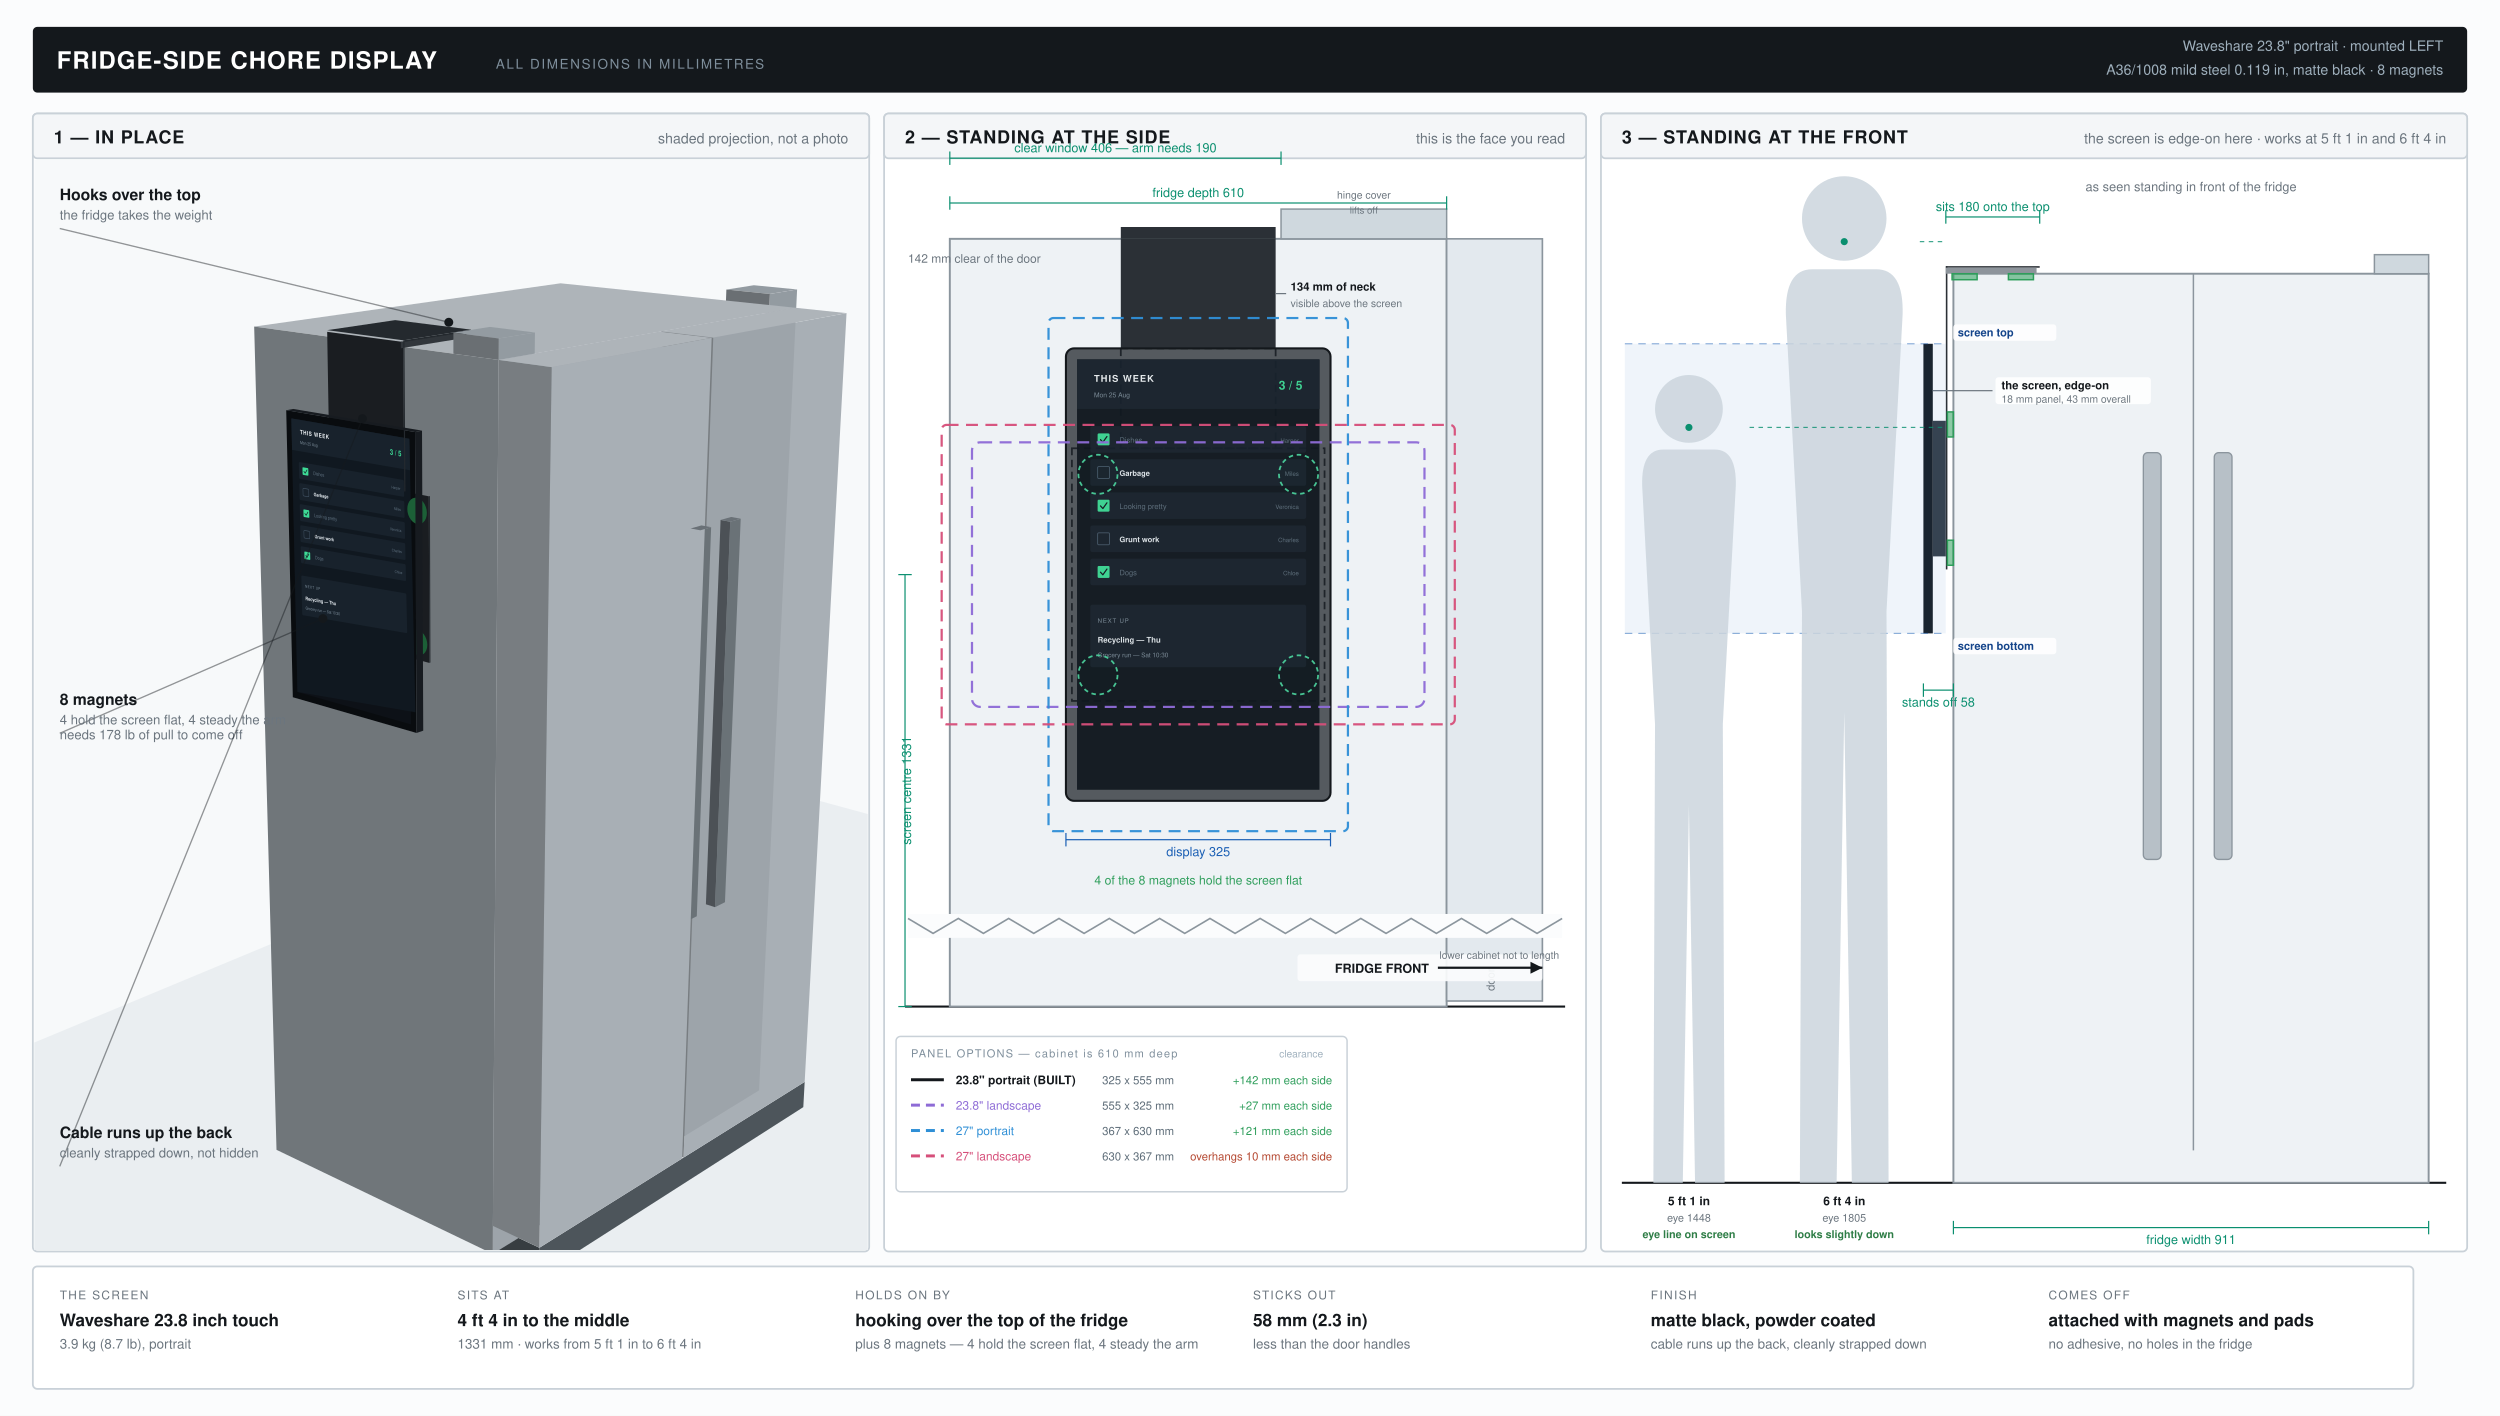
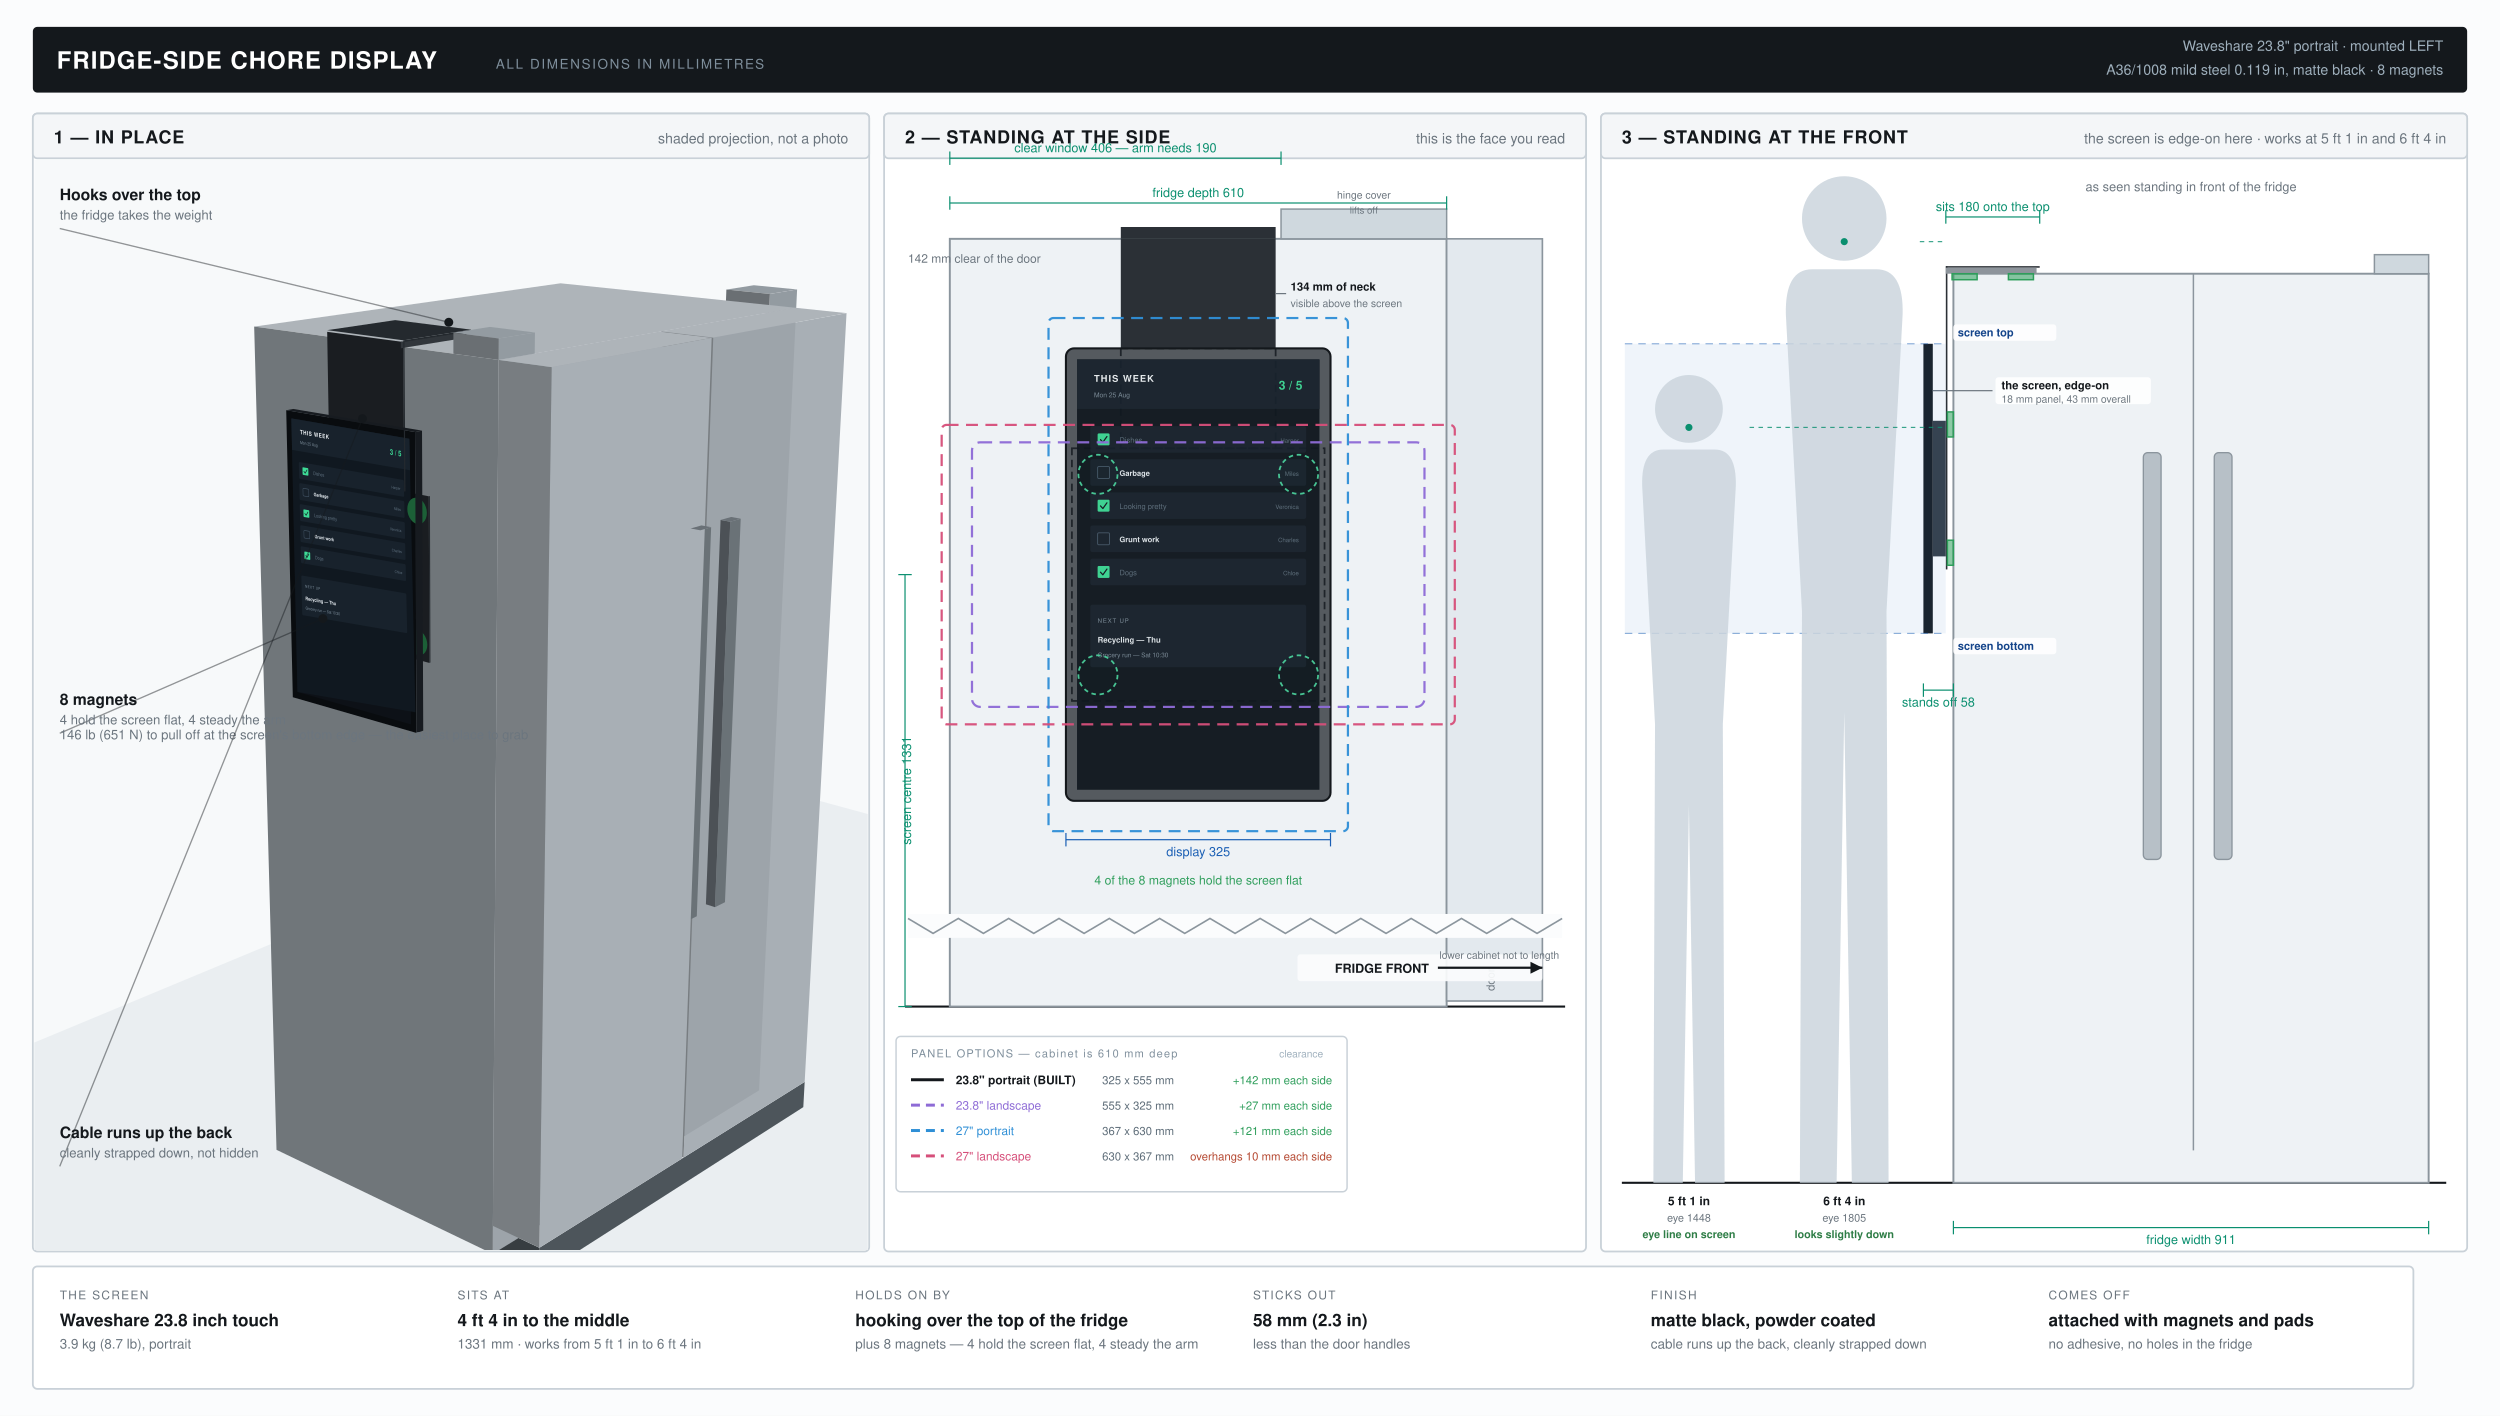
<svg xmlns="http://www.w3.org/2000/svg" width="1674" height="948" viewBox="0 0 1674 948">
  <rect width="1674" height="948" fill="#fbfcfd" />
  <rect x="22" y="18" width="1630" height="44" fill="#14181c" rx="3" />
  <text x="38.00" y="46.00" font-family="Helvetica,Arial,sans-serif" font-size="16.00" text-anchor="start" fill="#ffffff" font-weight="bold" letter-spacing="0.7">FRIDGE-SIDE CHORE DISPLAY</text>
  <text x="1636.00" y="34.00" font-family="Helvetica,Arial,sans-serif" font-size="9.50" text-anchor="end" fill="#9fb0bd" font-weight="normal">Waveshare 23.8" portrait  ·  mounted LEFT</text>
  <text x="1636.00" y="50.00" font-family="Helvetica,Arial,sans-serif" font-size="9.50" text-anchor="end" fill="#9fb0bd" font-weight="normal">A36/1008 mild steel 0.119 in, matte black  ·  8 magnets</text>
  <text x="332.00" y="46.00" font-family="Helvetica,Arial,sans-serif" font-size="9.00" text-anchor="start" fill="#7f8f9c" font-weight="normal" letter-spacing="1.1">ALL DIMENSIONS IN MILLIMETRES</text>
  <rect x="592.0" y="76.0" width="470.0" height="762.0" fill="#ffffff" stroke="#c9d1d8" stroke-width="1.2" rx="3" />
  <rect x="592.0" y="76.0" width="470.0" height="30" fill="#f4f6f8" stroke="#c9d1d8" stroke-width="1.2" rx="3" />
  <text x="606.00" y="96.00" font-family="Helvetica,Arial,sans-serif" font-size="12.00" text-anchor="start" fill="#14181c" font-weight="bold" letter-spacing="0.6">2 — STANDING AT THE SIDE</text>
  <text x="1048.00" y="96.00" font-family="Helvetica,Arial,sans-serif" font-size="9.50" text-anchor="end" fill="#6b757e" font-weight="normal">this is the face you read</text>
  <line x1="606.0" y1="674.0" x2="1048.0" y2="674.0" stroke="#14181c" stroke-width="1.4" />
  <rect x="636.00" y="159.93" width="332.67" height="514.07" fill="#eef2f5" stroke="#8b959d" stroke-width="1.3" />
  <rect x="968.67" y="159.93" width="64.11" height="510.35" fill="#e3e9ee" stroke="#8b959d" stroke-width="1.1" />
  <text x="1000.72" y="656.00" font-family="Helvetica,Arial,sans-serif" font-size="7.50" text-anchor="middle" fill="#6b757e" font-weight="normal" transform="rotate(-90.00 1000.72 656.00)">door</text>
  <rect x="857.78" y="140.00" width="110.89" height="19.93" fill="#cfd8de" stroke="#8b959d" stroke-width="1" />
  <text x="913.22" y="133.00" font-family="Helvetica,Arial,sans-serif" font-size="7.00" text-anchor="middle" fill="#6b757e" font-weight="normal">hinge cover</text>
  <text x="913.22" y="143.00" font-family="Helvetica,Arial,sans-serif" font-size="6.40" text-anchor="middle" fill="#6b757e" font-weight="normal">lifts off</text>
  <line x1="636.00" y1="105.93" x2="857.78" y2="105.93" stroke="#0a8f6f" stroke-width="0.8" />
  <line x1="636.00" y1="101.43" x2="636.00" y2="110.43" stroke="#0a8f6f" stroke-width="0.8" />
  <line x1="857.78" y1="101.43" x2="857.78" y2="110.43" stroke="#0a8f6f" stroke-width="0.8" />
  <text x="746.89" y="101.93" font-family="Helvetica,Arial,sans-serif" font-size="8.50" text-anchor="middle" fill="#0a8f6f" font-weight="normal">clear window 406 — arm needs 190</text>
  <rect x="868.8" y="639.0" width="164" height="18" fill="#fbfcfd" fill-opacity="0.92" rx="2" />
  <line x1="962.8" y1="648.0" x2="1032.8" y2="648.0" stroke="#14181c" stroke-width="1.5" />
  <path d="M1032.8,648.0 l-8.0,-4 l0,8 z" fill="#14181c" />
  <text x="956.77" y="651.40" font-family="Helvetica,Arial,sans-serif" font-size="8.40" text-anchor="end" fill="#14181c" font-weight="700">FRIDGE FRONT</text>
  <rect x="750.49" y="152.00" width="103.68" height="7.93" fill="#2b3036" />
  <rect x="750.49" y="233.26" width="103.68" height="66.91" fill="none" stroke="#2b3036" stroke-width="1.2" stroke-dasharray="5 3" />
  <rect x="750.49" y="159.93" width="103.68" height="73.34" fill="#2b3036" />
  <line x1="854.2" y1="196.6" x2="861.2" y2="196.6" stroke="#6b757e" stroke-width="0.8" />
  <text x="864.17" y="194.59" font-family="Helvetica,Arial,sans-serif" font-size="7.60" text-anchor="start" fill="#14181c" font-weight="700">134 mm of neck</text>
  <text x="864.17" y="205.59" font-family="Helvetica,Arial,sans-serif" font-size="7.00" text-anchor="start" fill="#6b757e" font-weight="normal">visible above the screen</text>
  <rect x="717.75" y="300.17" width="169.17" height="169.17" fill="none" stroke="#2b3036" stroke-width="1.2" stroke-dasharray="5 3" />
  <circle cx="735.2" cy="451.9" r="13.1" fill="#2e9e5b" fill-opacity="0.30" stroke="#2e9e5b" stroke-width="1.3" />
  <circle cx="869.5" cy="451.9" r="13.1" fill="#2e9e5b" fill-opacity="0.30" stroke="#2e9e5b" stroke-width="1.3" />
  <circle cx="735.2" cy="317.6" r="13.1" fill="#2e9e5b" fill-opacity="0.30" stroke="#2e9e5b" stroke-width="1.3" />
  <circle cx="869.5" cy="317.6" r="13.1" fill="#2e9e5b" fill-opacity="0.30" stroke="#2e9e5b" stroke-width="1.3" />
  <rect x="713.75" y="233.26" width="177.16" height="302.99" rx="5.5" fill="#1b2026" fill-opacity="0.72" stroke="#14181c" stroke-width="1.4" />
  <g transform="translate(721.17 240.68) scale(0.54571)" opacity="0.92">
    <rect x="0" y="0" width="297.46" height="528.04" fill="#101820" />
    <rect x="0" y="0" width="297.46" height="60.72" fill="#18222c" />
    <text x="20.82" y="27.46" font-family="Helvetica,Arial,sans-serif" font-size="11.50" text-anchor="start" fill="#f2f6f9" font-weight="bold" letter-spacing="1.2">THIS WEEK</text>
    <text x="20.82" y="46.47" font-family="Helvetica,Arial,sans-serif" font-size="8.20" text-anchor="start" fill="#7f909e" font-weight="normal">Mon 25 Aug</text>
    <text x="276.64" y="36.96" font-family="Helvetica,Arial,sans-serif" font-size="15.00" text-anchor="end" fill="#3ddc97" font-weight="bold">3 / 5</text>
    <rect x="16.36" y="81.85" width="264.74" height="32.53" rx="2.40" fill="#18222c" />
    <rect x="25.28" y="90.79" width="14.64" height="14.64" rx="1.40" fill="#3ddc97" />
    <path d="M 28.80 98.40 L 31.72 101.62 L 36.70 94.60" stroke="#101820" stroke-width="1.50" fill="none" stroke-linecap="round" stroke-linejoin="round" />
    <text x="52.06" y="102.18" font-family="Helvetica,Arial,sans-serif" font-size="9.20" text-anchor="start" fill="#5d6f7e" font-weight="normal">Dishes</text>
    <text x="272.18" y="102.18" font-family="Helvetica,Arial,sans-serif" font-size="7.40" text-anchor="end" fill="#5d6f7e" font-weight="normal">Harper</text>
    <rect x="16.36" y="122.51" width="264.74" height="32.53" rx="2.40" fill="#18222c" />
    <rect x="25.28" y="131.45" width="14.64" height="14.64" rx="1.40" fill="none" stroke="#46586a" stroke-width="1.10" />
    <text x="52.06" y="142.83" font-family="Helvetica,Arial,sans-serif" font-size="9.20" text-anchor="start" fill="#e8eef3" font-weight="bold">Garbage</text>
    <text x="272.18" y="142.83" font-family="Helvetica,Arial,sans-serif" font-size="7.40" text-anchor="end" fill="#5d6f7e" font-weight="normal">Miles</text>
    <rect x="16.36" y="163.16" width="264.74" height="32.53" rx="2.40" fill="#18222c" />
    <rect x="25.28" y="172.11" width="14.64" height="14.64" rx="1.40" fill="#3ddc97" />
    <path d="M 28.80 179.72 L 31.72 182.94 L 36.70 175.92" stroke="#101820" stroke-width="1.50" fill="none" stroke-linecap="round" stroke-linejoin="round" />
    <text x="52.06" y="183.49" font-family="Helvetica,Arial,sans-serif" font-size="9.20" text-anchor="start" fill="#5d6f7e" font-weight="normal">Looking pretty</text>
    <text x="272.18" y="183.49" font-family="Helvetica,Arial,sans-serif" font-size="7.40" text-anchor="end" fill="#5d6f7e" font-weight="normal">Veronica</text>
    <rect x="16.36" y="203.82" width="264.74" height="32.53" rx="2.40" fill="#18222c" />
    <rect x="25.28" y="212.77" width="14.64" height="14.64" rx="1.40" fill="none" stroke="#46586a" stroke-width="1.10" />
    <text x="52.06" y="224.15" font-family="Helvetica,Arial,sans-serif" font-size="9.20" text-anchor="start" fill="#e8eef3" font-weight="bold">Grunt work</text>
    <text x="272.18" y="224.15" font-family="Helvetica,Arial,sans-serif" font-size="7.40" text-anchor="end" fill="#5d6f7e" font-weight="normal">Charles</text>
    <rect x="16.36" y="244.48" width="264.74" height="32.53" rx="2.40" fill="#18222c" />
    <rect x="25.28" y="253.43" width="14.64" height="14.64" rx="1.40" fill="#3ddc97" />
    <path d="M 28.80 261.04 L 31.72 264.26 L 36.70 257.23" stroke="#101820" stroke-width="1.50" fill="none" stroke-linecap="round" stroke-linejoin="round" />
    <text x="52.06" y="264.81" font-family="Helvetica,Arial,sans-serif" font-size="9.20" text-anchor="start" fill="#5d6f7e" font-weight="normal">Dogs</text>
    <text x="272.18" y="264.81" font-family="Helvetica,Arial,sans-serif" font-size="7.40" text-anchor="end" fill="#5d6f7e" font-weight="normal">Chloe</text>
    <rect x="16.36" y="300.98" width="264.74" height="76.57" rx="2.40" fill="#18222c" />
    <text x="25.28" y="323.16" font-family="Helvetica,Arial,sans-serif" font-size="7.40" text-anchor="start" fill="#7f909e" font-weight="normal" letter-spacing="1">NEXT UP</text>
    <text x="25.28" y="347.45" font-family="Helvetica,Arial,sans-serif" font-size="9.60" text-anchor="start" fill="#e8eef3" font-weight="bold">Recycling — Thu</text>
    <text x="25.28" y="365.40" font-family="Helvetica,Arial,sans-serif" font-size="7.80" text-anchor="start" fill="#7f909e" font-weight="normal">Grocery run — Sat 10:30</text>
  </g>
  <rect x="650.84" y="296.18" width="302.99" height="177.16" rx="5.5" fill="none" stroke="#8e6bd6" stroke-width="1.5" stroke-dasharray="8 5" opacity="0.95" />
  <rect x="702.09" y="212.96" width="200.49" height="343.59" rx="3.3" fill="none" stroke="#2f8fd6" stroke-width="1.5" stroke-dasharray="8 5" opacity="0.95" />
  <rect x="630.54" y="284.51" width="343.59" height="200.49" rx="3.3" fill="none" stroke="#d64f7a" stroke-width="1.5" stroke-dasharray="8 5" opacity="0.95" />
  <rect x="600.0" y="694.0" width="302" height="104" fill="#ffffff" fill-opacity="0.95" stroke="#c9d1d8" stroke-width="1" rx="3" />
  <text x="886.00" y="708.00" font-family="Helvetica,Arial,sans-serif" font-size="6.80" text-anchor="end" fill="#9fb0bd" font-weight="normal">clearance</text>
  <text x="610.00" y="708.00" font-family="Helvetica,Arial,sans-serif" font-size="7.40" text-anchor="start" fill="#7f8f9c" font-weight="normal" letter-spacing="0.8">PANEL OPTIONS — cabinet is 610 mm deep</text>
  <line x1="610.0" y1="723.0" x2="632.0" y2="723.0" stroke="#14181c" stroke-width="2" />
  <text x="640.00" y="726.00" font-family="Helvetica,Arial,sans-serif" font-size="8.00" text-anchor="start" fill="#14181c" font-weight="700">23.8" portrait  (BUILT)</text>
  <text x="738.00" y="726.00" font-family="Helvetica,Arial,sans-serif" font-size="7.60" text-anchor="start" fill="#5c6b77" font-weight="normal">325 x 555 mm</text>
  <text x="892.00" y="726.00" font-family="Helvetica,Arial,sans-serif" font-size="7.60" text-anchor="end" fill="#2e9e5b" font-weight="normal">+142 mm each side</text>
  <line x1="610.0" y1="740.0" x2="632.0" y2="740.0" stroke="#8e6bd6" stroke-width="2" stroke-dasharray="6 4" />
  <text x="640.00" y="743.00" font-family="Helvetica,Arial,sans-serif" font-size="8.00" text-anchor="start" fill="#8e6bd6" font-weight="400">23.8" landscape</text>
  <text x="738.00" y="743.00" font-family="Helvetica,Arial,sans-serif" font-size="7.60" text-anchor="start" fill="#5c6b77" font-weight="normal">555 x 325 mm</text>
  <text x="892.00" y="743.00" font-family="Helvetica,Arial,sans-serif" font-size="7.60" text-anchor="end" fill="#2e9e5b" font-weight="normal">+27 mm each side</text>
  <line x1="610.0" y1="757.0" x2="632.0" y2="757.0" stroke="#2f8fd6" stroke-width="2" stroke-dasharray="6 4" />
  <text x="640.00" y="760.00" font-family="Helvetica,Arial,sans-serif" font-size="8.00" text-anchor="start" fill="#2f8fd6" font-weight="400">27" portrait</text>
  <text x="738.00" y="760.00" font-family="Helvetica,Arial,sans-serif" font-size="7.60" text-anchor="start" fill="#5c6b77" font-weight="normal">367 x 630 mm</text>
  <text x="892.00" y="760.00" font-family="Helvetica,Arial,sans-serif" font-size="7.60" text-anchor="end" fill="#2e9e5b" font-weight="normal">+121 mm each side</text>
  <line x1="610.0" y1="774.0" x2="632.0" y2="774.0" stroke="#d64f7a" stroke-width="2" stroke-dasharray="6 4" />
  <text x="640.00" y="777.00" font-family="Helvetica,Arial,sans-serif" font-size="8.00" text-anchor="start" fill="#d64f7a" font-weight="400">27" landscape</text>
  <text x="738.00" y="777.00" font-family="Helvetica,Arial,sans-serif" font-size="7.60" text-anchor="start" fill="#5c6b77" font-weight="normal">630 x 367 mm</text>
  <text x="892.00" y="777.00" font-family="Helvetica,Arial,sans-serif" font-size="7.60" text-anchor="end" fill="#b4462f" font-weight="normal">overhangs 10 mm each side</text>
  <rect x="608.0" y="612.0" width="438.0" height="16.0" fill="#fbfcfd" />
  <path d="M608.0,615.0 L624.8,625.0 L641.7,615.0 L658.5,625.0 L675.4,615.0 L692.2,625.0 L709.1,615.0 L725.9,625.0 L742.8,615.0 L759.6,625.0 L776.5,615.0 L793.3,625.0 L810.2,615.0 L827.0,625.0 L843.8,615.0 L860.7,625.0 L877.5,615.0 L894.4,625.0 L911.2,615.0 L928.1,625.0 L944.9,615.0 L961.8,625.0 L978.6,615.0 L995.5,625.0 L1012.3,615.0 L1029.2,625.0 L1046.0,615.0" fill="none" stroke="#8b959d" stroke-width="1.1" />
  <text x="1044.00" y="642.00" font-family="Helvetica,Arial,sans-serif" font-size="6.90" text-anchor="end" fill="#6b757e" font-weight="normal">lower cabinet not to length</text>
  <circle cx="735.2" cy="451.9" r="13.1" fill="none" stroke="#4dd6a0" stroke-width="1.2" stroke-dasharray="3 2.5" opacity="0.9" />
  <circle cx="869.5" cy="451.9" r="13.1" fill="none" stroke="#4dd6a0" stroke-width="1.2" stroke-dasharray="3 2.5" opacity="0.9" />
  <circle cx="735.2" cy="317.6" r="13.1" fill="none" stroke="#4dd6a0" stroke-width="1.2" stroke-dasharray="3 2.5" opacity="0.9" />
  <circle cx="869.5" cy="317.6" r="13.1" fill="none" stroke="#4dd6a0" stroke-width="1.2" stroke-dasharray="3 2.5" opacity="0.9" />
  <text x="802.33" y="592.26" font-family="Helvetica,Arial,sans-serif" font-size="8.20" text-anchor="middle" fill="#2e9e5b" font-weight="normal">4 of the 8 magnets hold the screen flat</text>
  <line x1="606.00" y1="384.76" x2="606.00" y2="674.00" stroke="#0a8f6f" stroke-width="0.8" />
  <line x1="601.50" y1="384.76" x2="610.50" y2="384.76" stroke="#0a8f6f" stroke-width="0.8" />
  <line x1="601.50" y1="674.00" x2="610.50" y2="674.00" stroke="#0a8f6f" stroke-width="0.8" />
  <text x="610.00" y="529.38" font-family="Helvetica,Arial,sans-serif" font-size="8.50" text-anchor="middle" fill="#0a8f6f" font-weight="normal" transform="rotate(-90.00 610.00 529.38)">screen centre 1331</text>
  <line x1="636.00" y1="135.93" x2="968.67" y2="135.93" stroke="#0a8f6f" stroke-width="0.8" />
  <line x1="636.00" y1="131.43" x2="636.00" y2="140.43" stroke="#0a8f6f" stroke-width="0.8" />
  <line x1="968.67" y1="131.43" x2="968.67" y2="140.43" stroke="#0a8f6f" stroke-width="0.8" />
  <text x="802.33" y="131.93" font-family="Helvetica,Arial,sans-serif" font-size="8.50" text-anchor="middle" fill="#0a8f6f" font-weight="normal">fridge depth 610</text>
  <line x1="713.75" y1="562.26" x2="890.91" y2="562.26" stroke="#1a5fb4" stroke-width="0.8" />
  <line x1="713.75" y1="557.76" x2="713.75" y2="566.76" stroke="#1a5fb4" stroke-width="0.8" />
  <line x1="890.91" y1="557.76" x2="890.91" y2="566.76" stroke="#1a5fb4" stroke-width="0.8" />
  <text x="802.33" y="573.26" font-family="Helvetica,Arial,sans-serif" font-size="8.50" text-anchor="middle" fill="#1a5fb4" font-weight="normal">display 325</text>
  <text x="608.00" y="175.93" font-family="Helvetica,Arial,sans-serif" font-size="8.00" text-anchor="start" fill="#6b757e" font-weight="normal">142 mm clear of the door</text>
  <rect x="1072.0" y="76.0" width="580.0" height="762.0" fill="#ffffff" stroke="#c9d1d8" stroke-width="1.2" rx="3" />
  <rect x="1072.0" y="76.0" width="580.0" height="30" fill="#f4f6f8" stroke="#c9d1d8" stroke-width="1.2" rx="3" />
  <text x="1086.00" y="96.00" font-family="Helvetica,Arial,sans-serif" font-size="12.00" text-anchor="start" fill="#14181c" font-weight="bold" letter-spacing="0.6">3 — STANDING AT THE FRONT</text>
  <text x="1638.00" y="96.00" font-family="Helvetica,Arial,sans-serif" font-size="9.50" text-anchor="end" fill="#6b757e" font-weight="normal">the screen is edge-on here · works at 5 ft 1 in and 6 ft 4 in</text>
  <line x1="1086.0" y1="792.0" x2="1638.0" y2="792.0" stroke="#14181c" stroke-width="1.4" />
  <rect x="1308.00" y="183.28" width="318.22" height="608.72" fill="#eef2f5" stroke="#8b959d" stroke-width="1.3" />
  <line x1="1468.7" y1="183.3" x2="1468.7" y2="770.3" stroke="#8b959d" stroke-width="1" />
  <rect x="1435.18" y="303.09" width="11.87" height="272.39" rx="3" fill="#b7c0c7" stroke="#8b959d" stroke-width="0.9" />
  <rect x="1482.67" y="303.09" width="11.87" height="272.39" rx="3" fill="#b7c0c7" stroke="#8b959d" stroke-width="0.9" />
  <rect x="1589.90" y="170.53" width="36.32" height="12.75" fill="#cfd8de" stroke="#8b959d" stroke-width="1" />
  <rect x="1302.93" y="178.21" width="62.86" height="1.06" fill="#2b3036" />
  <rect x="1302.93" y="178.21" width="1.06" height="203.08" fill="#2b3036" />
  <rect x="1302.93" y="179.26" width="60.76" height="4.02" fill="#8d949b" />
  <rect x="1307.11" y="183.28" width="16.77" height="4.02" fill="#2e9e5b" fill-opacity="0.55" stroke="#2e9e5b" stroke-width="1" />
  <rect x="1344.83" y="183.28" width="16.77" height="4.02" fill="#2e9e5b" fill-opacity="0.55" stroke="#2e9e5b" stroke-width="1" />
  <rect x="1303.98" y="361.73" width="4.02" height="16.77" fill="#2e9e5b" fill-opacity="0.55" stroke="#2e9e5b" stroke-width="1" />
  <rect x="1303.98" y="275.82" width="4.02" height="16.77" fill="#2e9e5b" fill-opacity="0.55" stroke="#2e9e5b" stroke-width="1" />
  <rect x="1294.19" y="281.76" width="8.73" height="90.80" fill="#39414a" />
  <rect x="1287.91" y="230.21" width="6.29" height="193.90" fill="#1b2026" />
  <line x1="1294.2" y1="261.6" x2="1334.2" y2="261.6" stroke="#6b757e" stroke-width="0.8" />
  <rect x="1336.2" y="252.6" width="104" height="18" fill="#ffffff" fill-opacity="0.9" rx="2" />
  <text x="1340.19" y="260.64" font-family="Helvetica,Arial,sans-serif" font-size="7.60" text-anchor="start" fill="#14181c" font-weight="700">the screen, edge-on</text>
  <text x="1340.19" y="269.64" font-family="Helvetica,Arial,sans-serif" font-size="6.90" text-anchor="start" fill="#6b757e" font-weight="normal">18 mm panel, 43 mm overall</text>
  <line x1="1287.91" y1="462.11" x2="1308.00" y2="462.11" stroke="#0a8f6f" stroke-width="0.8" />
  <line x1="1287.91" y1="457.61" x2="1287.91" y2="466.61" stroke="#0a8f6f" stroke-width="0.8" />
  <line x1="1308.00" y1="457.61" x2="1308.00" y2="466.61" stroke="#0a8f6f" stroke-width="0.8" />
  <text x="1297.95" y="473.11" font-family="Helvetica,Arial,sans-serif" font-size="8.50" text-anchor="middle" fill="#0a8f6f" font-weight="normal">stands off 58</text>
  <line x1="1302.93" y1="145.28" x2="1365.79" y2="145.28" stroke="#0a8f6f" stroke-width="0.8" />
  <line x1="1302.93" y1="140.78" x2="1302.93" y2="149.78" stroke="#0a8f6f" stroke-width="0.8" />
  <line x1="1365.79" y1="140.78" x2="1365.79" y2="149.78" stroke="#0a8f6f" stroke-width="0.8" />
  <text x="1334.36" y="141.28" font-family="Helvetica,Arial,sans-serif" font-size="8.50" text-anchor="middle" fill="#0a8f6f" font-weight="normal">sits 180 onto the top</text>
  <line x1="1308.00" y1="822.00" x2="1626.22" y2="822.00" stroke="#0a8f6f" stroke-width="0.8" />
  <line x1="1308.00" y1="817.50" x2="1308.00" y2="826.50" stroke="#0a8f6f" stroke-width="0.8" />
  <line x1="1626.22" y1="817.50" x2="1626.22" y2="826.50" stroke="#0a8f6f" stroke-width="0.8" />
  <text x="1467.11" y="833.00" font-family="Helvetica,Arial,sans-serif" font-size="8.50" text-anchor="middle" fill="#0a8f6f" font-weight="normal">fridge width 911</text>
  <rect x="1088.0" y="230.2" width="214.9" height="193.9" fill="#1a5fb4" fill-opacity="0.07" />
  <line x1="1088.0" y1="230.2" x2="1302.9" y2="230.2" stroke="#1a5fb4" stroke-width="0.7" stroke-dasharray="5 4" opacity="0.55" />
  <line x1="1088.0" y1="424.1" x2="1302.9" y2="424.1" stroke="#1a5fb4" stroke-width="0.7" stroke-dasharray="5 4" opacity="0.55" />
  <rect x="1307.9" y="217.2" width="69" height="11" fill="#ffffff" fill-opacity="0.88" rx="2" />
  <text x="1310.93" y="225.21" font-family="Helvetica,Arial,sans-serif" font-size="7.40" text-anchor="start" fill="#14448a" font-weight="700">screen top</text>
  <rect x="1307.9" y="427.1" width="69" height="11" fill="#ffffff" fill-opacity="0.88" rx="2" />
  <text x="1310.93" y="435.11" font-family="Helvetica,Arial,sans-serif" font-size="7.40" text-anchor="start" fill="#14448a" font-weight="700">screen bottom</text>
  <g opacity="0.85">
    <circle cx="1234.9" cy="146.3" r="28.3" fill="#cbd5dd" />
    <path d="M 1195.8 210.6 Q 1195.1 180.3 1213.4 180.3 L 1256.4 180.3 Q 1274.8 180.3 1274.0 210.6 L 1263.2 409.4 L 1264.6 792.0 L 1240.0 792.0 L 1234.9 476.8 L 1229.8 792.0 L 1205.2 792.0 L 1206.6 409.4 Z" fill="#cbd5dd" />
  </g>
  <line x1="1285.5" y1="161.8" x2="1302.9" y2="161.8" stroke="#0a8f6f" stroke-width="0.8" stroke-dasharray="3 3" opacity="0.8" />
  <circle cx="1234.9" cy="161.8" r="2.4" fill="#0a8f6f" />
  <text x="1234.93" y="807.00" font-family="Helvetica,Arial,sans-serif" font-size="8.00" text-anchor="middle" fill="#14181c" font-weight="bold">6 ft 4 in</text>
  <text x="1234.93" y="818.00" font-family="Helvetica,Arial,sans-serif" font-size="7.20" text-anchor="middle" fill="#6b757e" font-weight="normal">eye 1805</text>
  <text x="1234.93" y="829.00" font-family="Helvetica,Arial,sans-serif" font-size="7.20" text-anchor="middle" fill="#2e7d46" font-weight="700">looks slightly down</text>
  <g opacity="0.85">
    <circle cx="1130.9" cy="273.8" r="22.7" fill="#cbd5dd" />
    <path d="M 1099.6 325.4 Q 1098.9 301.0 1113.7 301.0 L 1148.2 301.0 Q 1162.9 301.0 1162.3 325.4 L 1153.6 485.0 L 1154.8 792.0 L 1135.0 792.0 L 1130.9 539.1 L 1126.8 792.0 L 1107.1 792.0 L 1108.2 485.0 Z" fill="#cbd5dd" />
  </g>
  <line x1="1171.5" y1="286.2" x2="1302.9" y2="286.2" stroke="#0a8f6f" stroke-width="0.8" stroke-dasharray="3 3" opacity="0.8" />
  <circle cx="1130.9" cy="286.2" r="2.4" fill="#0a8f6f" />
  <text x="1130.93" y="807.00" font-family="Helvetica,Arial,sans-serif" font-size="8.00" text-anchor="middle" fill="#14181c" font-weight="bold">5 ft 1 in</text>
  <text x="1130.93" y="818.00" font-family="Helvetica,Arial,sans-serif" font-size="7.20" text-anchor="middle" fill="#6b757e" font-weight="normal">eye 1448</text>
  <text x="1130.93" y="829.00" font-family="Helvetica,Arial,sans-serif" font-size="7.20" text-anchor="middle" fill="#2e7d46" font-weight="700">eye line on screen</text>
  <text x="1467.11" y="128.00" font-family="Helvetica,Arial,sans-serif" font-size="8.60" text-anchor="middle" fill="#6b757e" font-weight="normal">as seen standing in front of the fridge</text>
  <rect x="22.0" y="76.0" width="560.0" height="762.0" fill="#ffffff" stroke="#c9d1d8" stroke-width="1.2" rx="3" />
  <rect x="22.0" y="76.0" width="560.0" height="30" fill="#f4f6f8" stroke="#c9d1d8" stroke-width="1.2" rx="3" />
  <text x="36.00" y="96.00" font-family="Helvetica,Arial,sans-serif" font-size="12.00" text-anchor="start" fill="#14181c" font-weight="bold" letter-spacing="0.6">1 — IN PLACE</text>
  <text x="568.00" y="96.00" font-family="Helvetica,Arial,sans-serif" font-size="9.50" text-anchor="end" fill="#6b757e" font-weight="normal">shaded projection, not a photo</text>
  <clipPath id="cclip">
    <rect x="23.0" y="107.0" width="558.0" height="730.0" />
  </clipPath>
  <g clip-path="url(#cclip)">
    <rect x="22.0" y="106.0" width="560.0" height="732.0" fill="#f7f9fa" />
    <polygon points="350.11,909.33 613.20,731.68 375.35,645.97 99.94,780.39" fill="#5d6a75" fill-opacity="0.035" stroke="none" />
    <polygon points="353.86,890.24 588.31,734.83 372.98,655.93 128.60,776.83" fill="#5d6a75" fill-opacity="0.04" stroke="none" />
    <polygon points="356.61,876.27 569.26,737.25 371.13,663.71 150.21,774.15" fill="#5d6a75" fill-opacity="0.045" stroke="none" />
    <polygon points="358.72,865.54 554.13,739.16 369.64,669.98 167.17,772.04" fill="#5d6a75" fill-opacity="0.05" stroke="none" />
    <polygon points="360.23,857.84 542.98,740.57 368.53,674.65 179.54,770.51" fill="#5d6a75" fill-opacity="0.06" stroke="none" />
    <polygon points="464.54,1538.51 1137.48,696.59 465.91,513.72 -363.93,859.09" fill="#eaeef1" stroke="none" />
    <polygon points="360.91,854.51 537.89,741.33 538.81,724.42 361.17,835.50" fill="#4d555b" stroke="none" />
    <polygon points="515.51,196.82 533.74,193.82 504.79,190.99 486.38,193.89" fill="#939ba1" stroke="none" />
    <polygon points="514.96,209.33 533.15,206.15 533.74,193.82 515.51,196.82" fill="#939ba1" stroke="none" />
    <polygon points="514.96,209.33 515.51,196.82 486.38,193.89 485.92,206.22" fill="#6a6f73" stroke="none" />
    <polygon points="457.71,775.13 538.81,724.42 566.84,209.67 477.60,226.01" fill="#a8afb5" stroke="none" />
    <polygon points="360.91,854.51 361.17,835.50 330.05,820.86 329.93,839.60" fill="#373d41" stroke="none" />
    <polygon points="329.93,839.60 508.27,730.09 533.15,206.15 333.88,240.98" fill="#9da4aa" stroke="none" />
    <polygon points="333.88,240.98 533.15,206.15 375.33,189.69 170.19,218.67" fill="#aeb4b9" stroke="none" />
    <polygon points="457.71,775.13 477.60,226.01 442.94,221.92 427.24,762.52" fill="#787d81" stroke="none" />
    <polygon points="477.60,226.01 566.84,209.67 533.15,206.15 442.94,221.92" fill="#aeb4b9" stroke="none" />
    <polygon points="478.75,607.45 485.44,604.12 495.98,347.32 488.97,349.34" fill="#6a7277" stroke="none" />
    <polygon points="478.75,607.45 488.97,349.34 482.50,348.16 472.67,605.51" fill="#4c5156" stroke="none" />
    <polygon points="329.93,839.60 333.88,240.98 170.19,218.67 185.15,769.93" fill="#70767a" stroke="none" />
    <polygon points="459.67,616.95 466.57,613.52 476.18,353.01 468.94,355.09" fill="#6a7277" stroke="none" />
    <polygon points="210.52,414.49 210.99,416.31 211.73,418.03 212.69,419.55 213.83,420.81 215.09,421.73 216.42,422.27 217.74,422.41 218.99,422.14 220.11,421.46 221.03,420.41 221.72,419.05 222.13,417.44 222.25,415.66 222.07,413.80 221.59,411.96 220.85,410.23 219.88,408.70 218.73,407.44 217.45,406.52 216.12,405.99 214.80,405.86 213.55,406.15 212.44,406.84 211.53,407.90 210.85,409.27 210.45,410.87 210.34,412.64" fill="#1c6037" stroke="none" />
    <polygon points="459.67,616.95 468.94,355.09 462.43,353.88 453.56,614.95" fill="#4c5156" stroke="none" />
    <polygon points="488.97,349.34 495.98,347.32 489.53,346.16 482.50,348.16" fill="#6a7177" stroke="none" />
    <polygon points="208.86,329.87 209.34,331.73 210.09,333.47 211.07,335.00 212.23,336.23 213.51,337.12 214.86,337.60 216.21,337.67 217.48,337.31 218.61,336.54 219.55,335.40 220.25,333.95 220.67,332.25 220.79,330.40 220.60,328.48 220.12,326.60 219.37,324.84 218.38,323.31 217.20,322.07 215.91,321.19 214.55,320.72 213.21,320.66 211.94,321.04 210.81,321.82 209.88,322.97 209.20,324.43 208.79,326.12 208.67,327.96" fill="#1c6037" stroke="none" />
    <polygon points="361.17,835.50 456.75,775.74 476.53,226.21 369.40,245.82" fill="#a8afb5" stroke="none" />
    <polygon points="468.94,355.09 476.18,353.01 469.69,351.81 462.43,353.88" fill="#6a7177" stroke="none" />
    <polygon points="287.48,443.88 287.13,332.34 205.57,316.52 207.73,423.17" fill="#1a1d21" stroke="none" />
    <polygon points="270.04,227.88 315.36,220.73 264.63,214.34 219.06,221.07" fill="#24292e" stroke="none" />
    <polygon points="273.44,430.47 273.92,432.36 274.69,434.15 275.71,435.73 276.93,437.05 278.29,438.02 279.72,438.59 281.15,438.75 282.50,438.48 283.72,437.79 284.74,436.72 285.50,435.31 285.98,433.65 286.13,431.81 285.96,429.88 285.48,427.97 284.70,426.17 283.67,424.57 282.44,423.26 281.07,422.29 279.64,421.73 278.20,421.58 276.85,421.87 275.64,422.58 274.63,423.66 273.88,425.06 273.42,426.73 273.27,428.56" fill="#1c6037" stroke="none" />
    <polygon points="270.70,329.15 270.04,229.03 219.08,222.19 220.74,319.46" fill="#1a1d21" stroke="none" />
    <polygon points="256.84,338.25 263.22,336.76 228.05,329.75 221.65,331.17" fill="#1b2025" stroke="none" />
    <polygon points="257.72,430.97 263.98,429.11 263.22,336.76 256.84,338.25" fill="#1b2025" stroke="none" />
    <polygon points="268.41,233.18 312.24,226.11 312.25,221.87 268.38,228.81" fill="#31363b" stroke="none" />
    <polygon points="270.04,229.03 315.36,221.85 315.36,220.73 270.04,227.88" fill="#24292e" stroke="none" />
    <polygon points="277.91,289.31 191.65,274.68 196.07,466.86 278.93,490.80" fill="#090c0f" stroke="none" />
    <polygon points="195.11,280.19 274.07,293.81 275.18,485.05 199.20,463.31" fill="#0d1117" stroke="none" />
    <g transform="matrix(0.26542 0.0458 0.00773 0.34679 195.112 280.188)">
      <rect x="0" y="0" width="297.46" height="528.04" fill="#101820" />
      <rect x="0" y="0" width="297.46" height="60.72" fill="#18222c" />
      <text x="20.82" y="27.46" font-family="Helvetica,Arial,sans-serif" font-size="11.50" text-anchor="start" fill="#f2f6f9" font-weight="bold" letter-spacing="1.2">THIS WEEK</text>
      <text x="20.82" y="46.47" font-family="Helvetica,Arial,sans-serif" font-size="8.20" text-anchor="start" fill="#7f909e" font-weight="normal">Mon 25 Aug</text>
      <text x="276.64" y="36.96" font-family="Helvetica,Arial,sans-serif" font-size="15.00" text-anchor="end" fill="#3ddc97" font-weight="bold">3 / 5</text>
      <rect x="16.36" y="81.85" width="264.74" height="32.53" rx="2.40" fill="#18222c" />
      <rect x="25.28" y="90.79" width="14.64" height="14.64" rx="1.40" fill="#3ddc97" />
      <path d="M 28.80 98.40 L 31.72 101.62 L 36.70 94.60" stroke="#101820" stroke-width="1.50" fill="none" stroke-linecap="round" stroke-linejoin="round" />
      <text x="52.06" y="102.18" font-family="Helvetica,Arial,sans-serif" font-size="9.20" text-anchor="start" fill="#5d6f7e" font-weight="normal">Dishes</text>
      <text x="272.18" y="102.18" font-family="Helvetica,Arial,sans-serif" font-size="7.40" text-anchor="end" fill="#5d6f7e" font-weight="normal">Harper</text>
      <rect x="16.36" y="122.51" width="264.74" height="32.53" rx="2.40" fill="#18222c" />
      <rect x="25.28" y="131.45" width="14.64" height="14.64" rx="1.40" fill="none" stroke="#46586a" stroke-width="1.10" />
      <text x="52.06" y="142.83" font-family="Helvetica,Arial,sans-serif" font-size="9.20" text-anchor="start" fill="#e8eef3" font-weight="bold">Garbage</text>
      <text x="272.18" y="142.83" font-family="Helvetica,Arial,sans-serif" font-size="7.40" text-anchor="end" fill="#5d6f7e" font-weight="normal">Miles</text>
      <rect x="16.36" y="163.16" width="264.74" height="32.53" rx="2.40" fill="#18222c" />
      <rect x="25.28" y="172.11" width="14.64" height="14.64" rx="1.40" fill="#3ddc97" />
      <path d="M 28.80 179.72 L 31.72 182.94 L 36.70 175.92" stroke="#101820" stroke-width="1.50" fill="none" stroke-linecap="round" stroke-linejoin="round" />
      <text x="52.06" y="183.49" font-family="Helvetica,Arial,sans-serif" font-size="9.20" text-anchor="start" fill="#5d6f7e" font-weight="normal">Looking pretty</text>
      <text x="272.18" y="183.49" font-family="Helvetica,Arial,sans-serif" font-size="7.40" text-anchor="end" fill="#5d6f7e" font-weight="normal">Veronica</text>
      <rect x="16.36" y="203.82" width="264.74" height="32.53" rx="2.40" fill="#18222c" />
      <rect x="25.28" y="212.77" width="14.64" height="14.64" rx="1.40" fill="none" stroke="#46586a" stroke-width="1.10" />
      <text x="52.06" y="224.15" font-family="Helvetica,Arial,sans-serif" font-size="9.20" text-anchor="start" fill="#e8eef3" font-weight="bold">Grunt work</text>
      <text x="272.18" y="224.15" font-family="Helvetica,Arial,sans-serif" font-size="7.40" text-anchor="end" fill="#5d6f7e" font-weight="normal">Charles</text>
      <rect x="16.36" y="244.48" width="264.74" height="32.53" rx="2.40" fill="#18222c" />
      <rect x="25.28" y="253.43" width="14.64" height="14.64" rx="1.40" fill="#3ddc97" />
      <path d="M 28.80 261.04 L 31.72 264.26 L 36.70 257.23" stroke="#101820" stroke-width="1.50" fill="none" stroke-linecap="round" stroke-linejoin="round" />
      <text x="52.06" y="264.81" font-family="Helvetica,Arial,sans-serif" font-size="9.20" text-anchor="start" fill="#5d6f7e" font-weight="normal">Dogs</text>
      <text x="272.18" y="264.81" font-family="Helvetica,Arial,sans-serif" font-size="7.40" text-anchor="end" fill="#5d6f7e" font-weight="normal">Chloe</text>
      <rect x="16.36" y="300.98" width="264.74" height="76.57" rx="2.40" fill="#18222c" />
      <text x="25.28" y="323.16" font-family="Helvetica,Arial,sans-serif" font-size="7.40" text-anchor="start" fill="#7f909e" font-weight="normal" letter-spacing="1">NEXT UP</text>
      <text x="25.28" y="347.45" font-family="Helvetica,Arial,sans-serif" font-size="9.60" text-anchor="start" fill="#e8eef3" font-weight="bold">Recycling — Thu</text>
      <text x="25.28" y="365.40" font-family="Helvetica,Arial,sans-serif" font-size="7.80" text-anchor="start" fill="#7f909e" font-weight="normal">Grocery run — Sat 10:30</text>
    </g>
    <polygon points="361.17,835.50 369.40,245.82 333.88,240.98 330.05,820.86" fill="#787d81" stroke="none" />
    <polygon points="287.48,443.88 288.22,443.65 287.89,332.16 287.13,332.34" fill="#24292e" stroke="none" />
    <polygon points="272.90,342.79 273.39,344.73 274.18,346.54 275.22,348.13 276.46,349.42 277.84,350.35 279.30,350.87 280.75,350.95 282.13,350.59 283.37,349.80 284.41,348.63 285.19,347.13 285.67,345.37 285.83,343.45 285.66,341.46 285.16,339.50 284.37,337.68 283.32,336.08 282.07,334.78 280.67,333.86 279.21,333.36 277.75,333.29 276.37,333.67 275.14,334.47 274.12,335.65 273.35,337.16 272.88,338.91 272.73,340.82" fill="#1c6037" stroke="none" />
    <polygon points="270.70,329.15 271.47,328.98 270.83,228.91 270.04,229.03" fill="#24292e" stroke="none" />
    <polygon points="369.40,245.82 476.53,226.21 441.86,222.11 333.88,240.98" fill="#aeb4b9" stroke="none" />
    <polygon points="277.91,289.31 282.59,288.36 196.35,273.83 191.65,274.68" fill="#171b20" stroke="none" />
    <polygon points="278.93,490.80 283.40,489.26 282.59,288.36 277.91,289.31" fill="#171b20" stroke="none" />
    <polygon points="333.97,226.63 358.21,222.65 327.95,218.89 303.59,222.74" fill="#939ba1" stroke="none" />
    <polygon points="333.88,240.98 358.04,236.76 358.21,222.65 333.97,226.63" fill="#939ba1" stroke="none" />
    <polygon points="333.88,240.98 333.97,226.63 303.59,222.74 303.59,236.85" fill="#6a6f73" stroke="none" />
    <line x1="40.0" y1="153.0" x2="300.5" y2="215.8" stroke="#14181c" stroke-width="0.9" opacity="0.45" />
    <circle cx="300.5" cy="215.8" r="3" fill="#14181c" />
    <text x="40.00" y="134.00" font-family="Helvetica,Arial,sans-serif" font-size="10.50" text-anchor="start" fill="#14181c" font-weight="bold">Hooks over the top</text>
    <text x="40.00" y="147.00" font-family="Helvetica,Arial,sans-serif" font-size="8.80" text-anchor="start" fill="#6b757e" font-weight="normal">the fridge takes the weight</text>
    <line x1="40.0" y1="491.0" x2="216.2" y2="414.2" stroke="#14181c" stroke-width="0.9" opacity="0.45" />
    <circle cx="216.2" cy="414.2" r="3" fill="#14181c" />
    <text x="40.00" y="472.00" font-family="Helvetica,Arial,sans-serif" font-size="10.50" text-anchor="start" fill="#14181c" font-weight="bold">8 magnets</text>
    <text x="40.00" y="485.00" font-family="Helvetica,Arial,sans-serif" font-size="8.80" text-anchor="start" fill="#6b757e" font-weight="normal">4 hold the screen flat, 4 steady the arm</text>
-     <text x="40.00" y="495.00" font-family="Helvetica,Arial,sans-serif" font-size="8.80" text-anchor="start" fill="#6b757e" font-weight="normal">needs 178 lb of pull to come off</text>
+     <text x="40.00" y="495.00" font-family="Helvetica,Arial,sans-serif" font-size="8.80" text-anchor="start" fill="#6b757e" font-weight="normal">146 lb (651 N) to pull off at the screen's bottom edge — the easiest place to grab</text>
    <line x1="40.0" y1="781.0" x2="242.7" y2="280.3" stroke="#14181c" stroke-width="0.9" opacity="0.45" />
    <circle cx="242.7" cy="280.3" r="3" fill="#14181c" />
    <text x="40.00" y="762.00" font-family="Helvetica,Arial,sans-serif" font-size="10.50" text-anchor="start" fill="#14181c" font-weight="bold">Cable runs up the back</text>
    <text x="40.00" y="775.00" font-family="Helvetica,Arial,sans-serif" font-size="8.80" text-anchor="start" fill="#6b757e" font-weight="normal">cleanly strapped down, not hidden</text>
  </g>
  <rect x="22.0" y="848.0" width="1594.0" height="82.0" fill="#ffffff" stroke="#c9d1d8" stroke-width="1.2" rx="3" />
  <text x="40.00" y="870.00" font-family="Helvetica,Arial,sans-serif" font-size="8.00" text-anchor="start" fill="#6b757e" font-weight="normal" letter-spacing="0.9">THE SCREEN</text>
  <text x="40.00" y="888.00" font-family="Helvetica,Arial,sans-serif" font-size="11.50" text-anchor="start" fill="#14181c" font-weight="bold">Waveshare 23.8 inch touch</text>
  <text x="40.00" y="903.00" font-family="Helvetica,Arial,sans-serif" font-size="9.00" text-anchor="start" fill="#6b757e" font-weight="normal">3.9 kg (8.7 lb), portrait</text>
  <text x="306.33" y="870.00" font-family="Helvetica,Arial,sans-serif" font-size="8.00" text-anchor="start" fill="#6b757e" font-weight="normal" letter-spacing="0.9">SITS AT</text>
  <text x="306.33" y="888.00" font-family="Helvetica,Arial,sans-serif" font-size="11.50" text-anchor="start" fill="#14181c" font-weight="bold">4 ft 4 in to the middle</text>
  <text x="306.33" y="903.00" font-family="Helvetica,Arial,sans-serif" font-size="9.00" text-anchor="start" fill="#6b757e" font-weight="normal">1331 mm · works from 5 ft 1 in to 6 ft 4 in</text>
  <text x="572.67" y="870.00" font-family="Helvetica,Arial,sans-serif" font-size="8.00" text-anchor="start" fill="#6b757e" font-weight="normal" letter-spacing="0.9">HOLDS ON BY</text>
  <text x="572.67" y="888.00" font-family="Helvetica,Arial,sans-serif" font-size="11.50" text-anchor="start" fill="#14181c" font-weight="bold">hooking over the top of the fridge</text>
  <text x="572.67" y="903.00" font-family="Helvetica,Arial,sans-serif" font-size="9.00" text-anchor="start" fill="#6b757e" font-weight="normal">plus 8 magnets — 4 hold the screen flat, 4 steady the arm</text>
  <text x="839.00" y="870.00" font-family="Helvetica,Arial,sans-serif" font-size="8.00" text-anchor="start" fill="#6b757e" font-weight="normal" letter-spacing="0.9">STICKS OUT</text>
  <text x="839.00" y="888.00" font-family="Helvetica,Arial,sans-serif" font-size="11.50" text-anchor="start" fill="#14181c" font-weight="bold">58 mm (2.3 in)</text>
  <text x="839.00" y="903.00" font-family="Helvetica,Arial,sans-serif" font-size="9.00" text-anchor="start" fill="#6b757e" font-weight="normal">less than the door handles</text>
  <text x="1105.33" y="870.00" font-family="Helvetica,Arial,sans-serif" font-size="8.00" text-anchor="start" fill="#6b757e" font-weight="normal" letter-spacing="0.9">FINISH</text>
  <text x="1105.33" y="888.00" font-family="Helvetica,Arial,sans-serif" font-size="11.50" text-anchor="start" fill="#14181c" font-weight="bold">matte black, powder coated</text>
  <text x="1105.33" y="903.00" font-family="Helvetica,Arial,sans-serif" font-size="9.00" text-anchor="start" fill="#6b757e" font-weight="normal">cable runs up the back, cleanly strapped down</text>
  <text x="1371.67" y="870.00" font-family="Helvetica,Arial,sans-serif" font-size="8.00" text-anchor="start" fill="#6b757e" font-weight="normal" letter-spacing="0.9">COMES OFF</text>
  <text x="1371.67" y="888.00" font-family="Helvetica,Arial,sans-serif" font-size="11.50" text-anchor="start" fill="#14181c" font-weight="bold">attached with magnets and pads</text>
  <text x="1371.67" y="903.00" font-family="Helvetica,Arial,sans-serif" font-size="9.00" text-anchor="start" fill="#6b757e" font-weight="normal">no adhesive, no holes in the fridge</text>
</svg>
